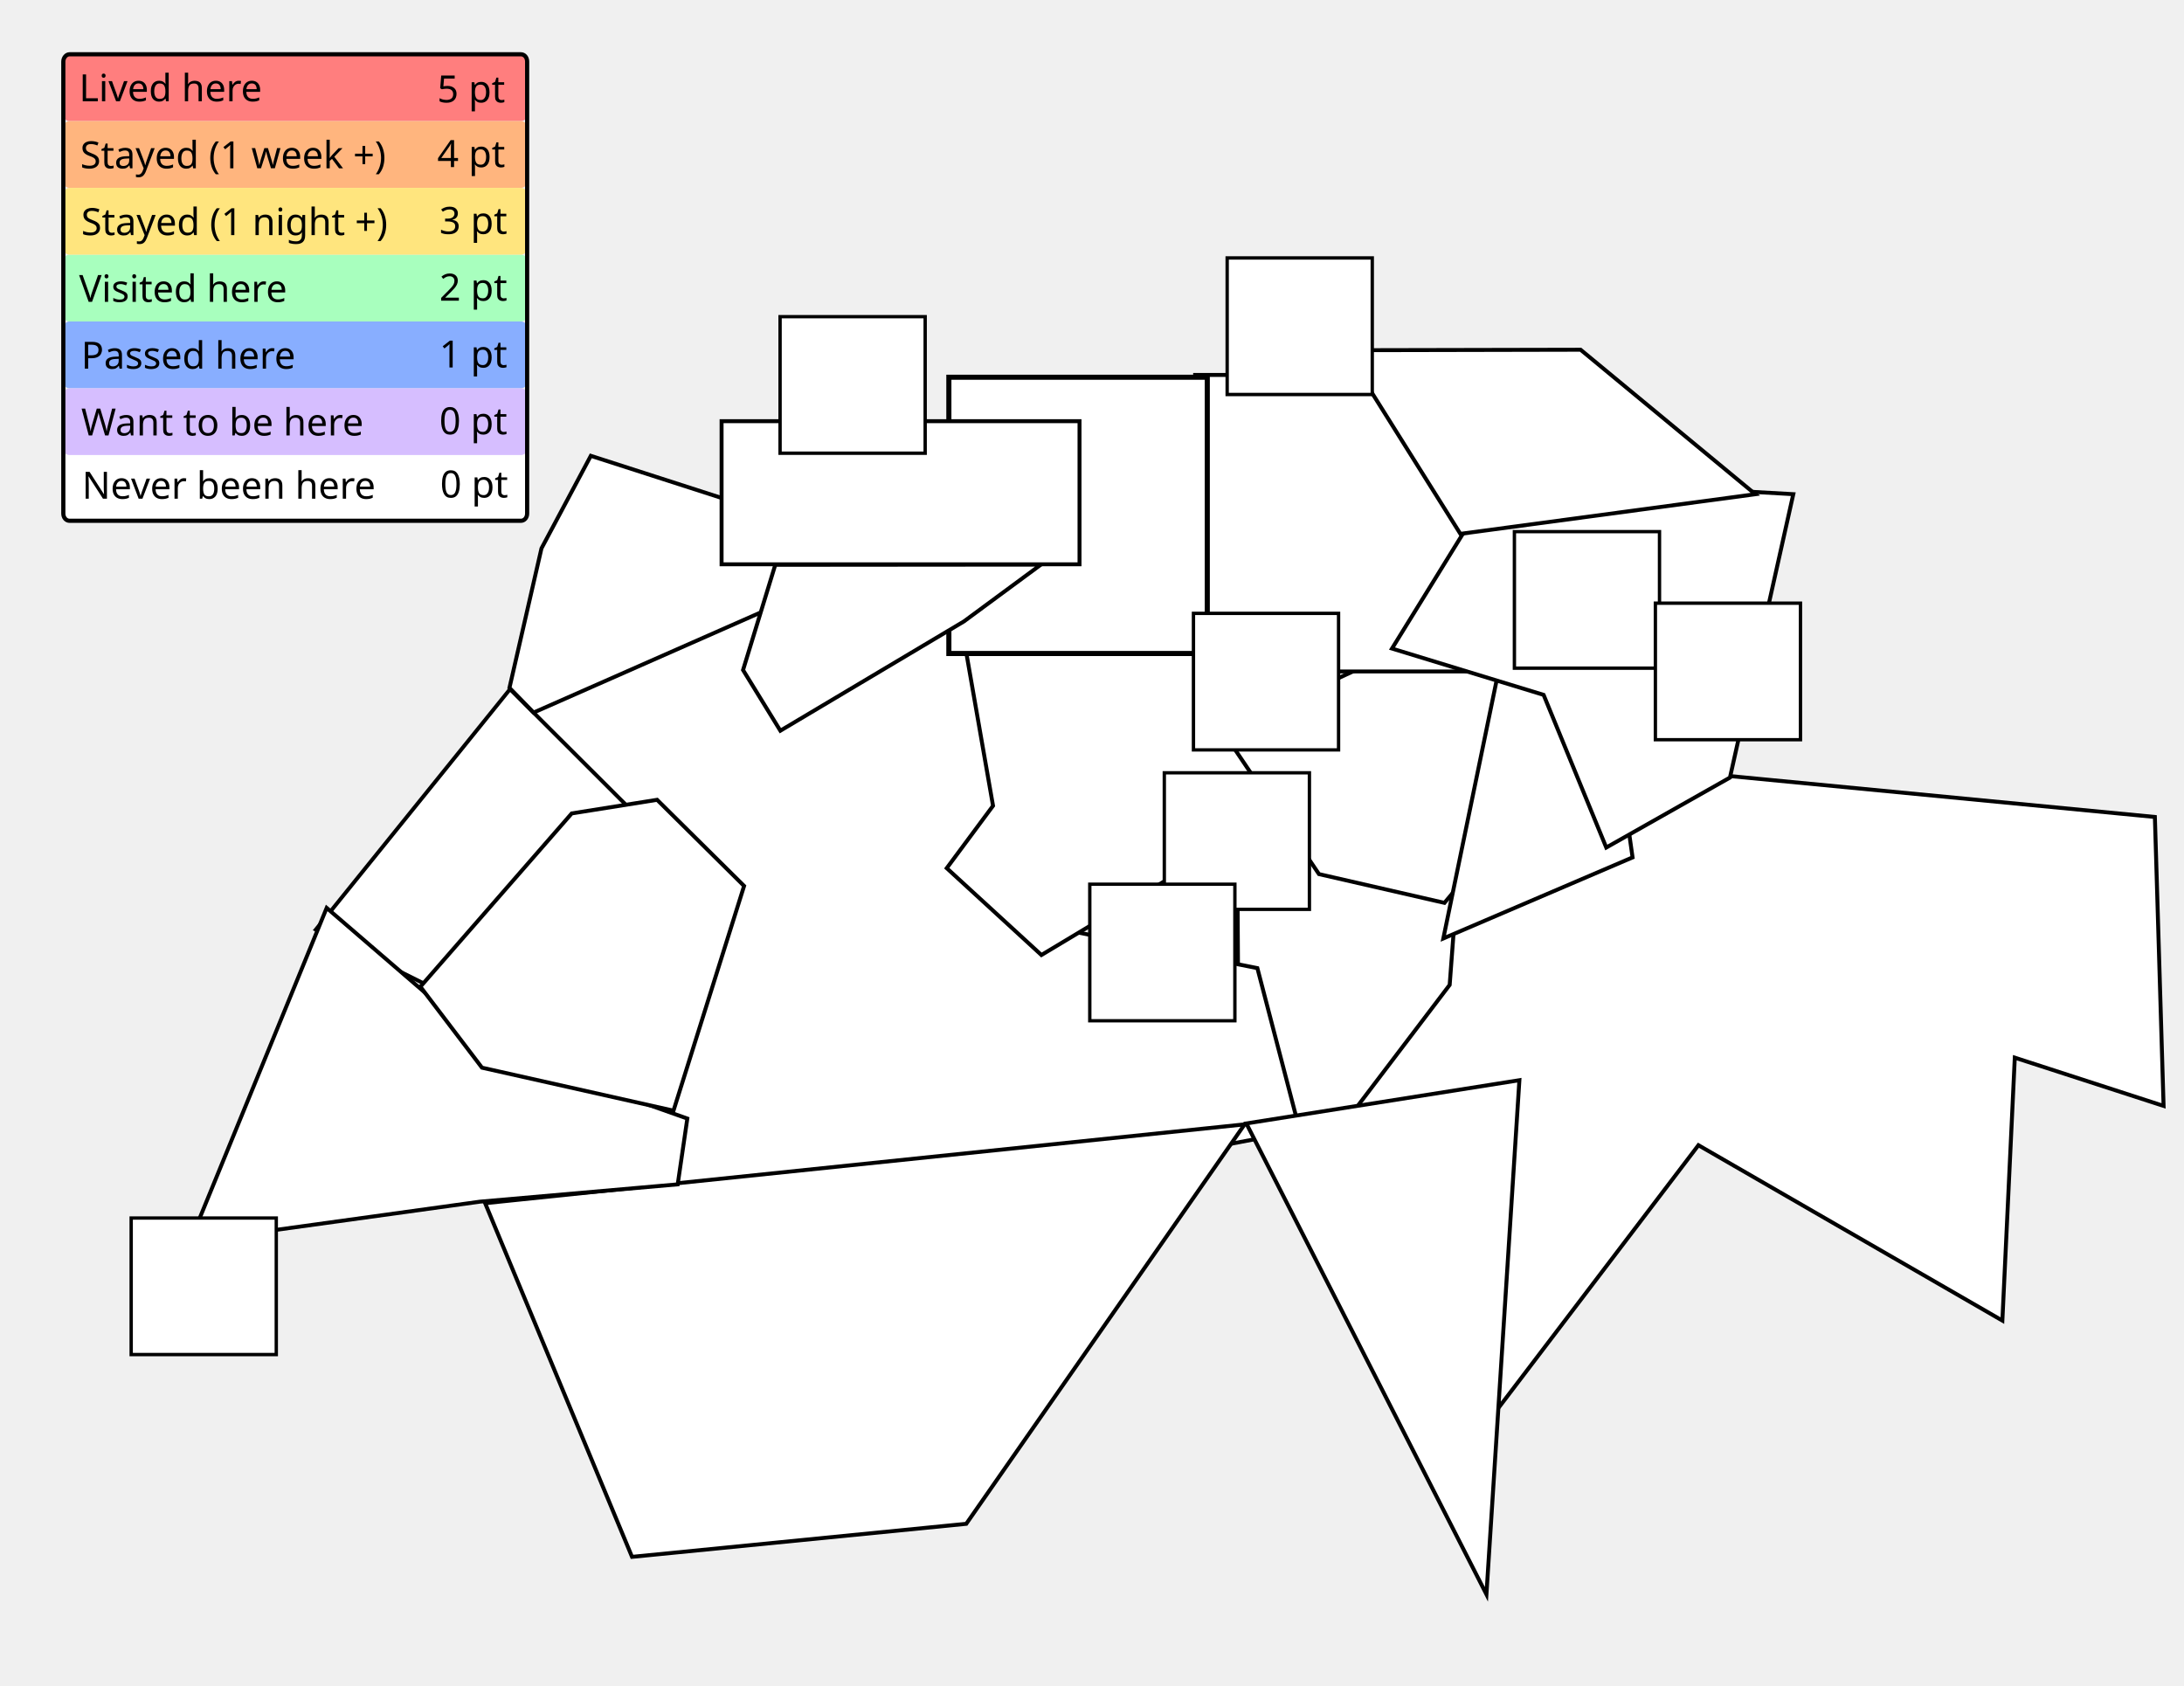
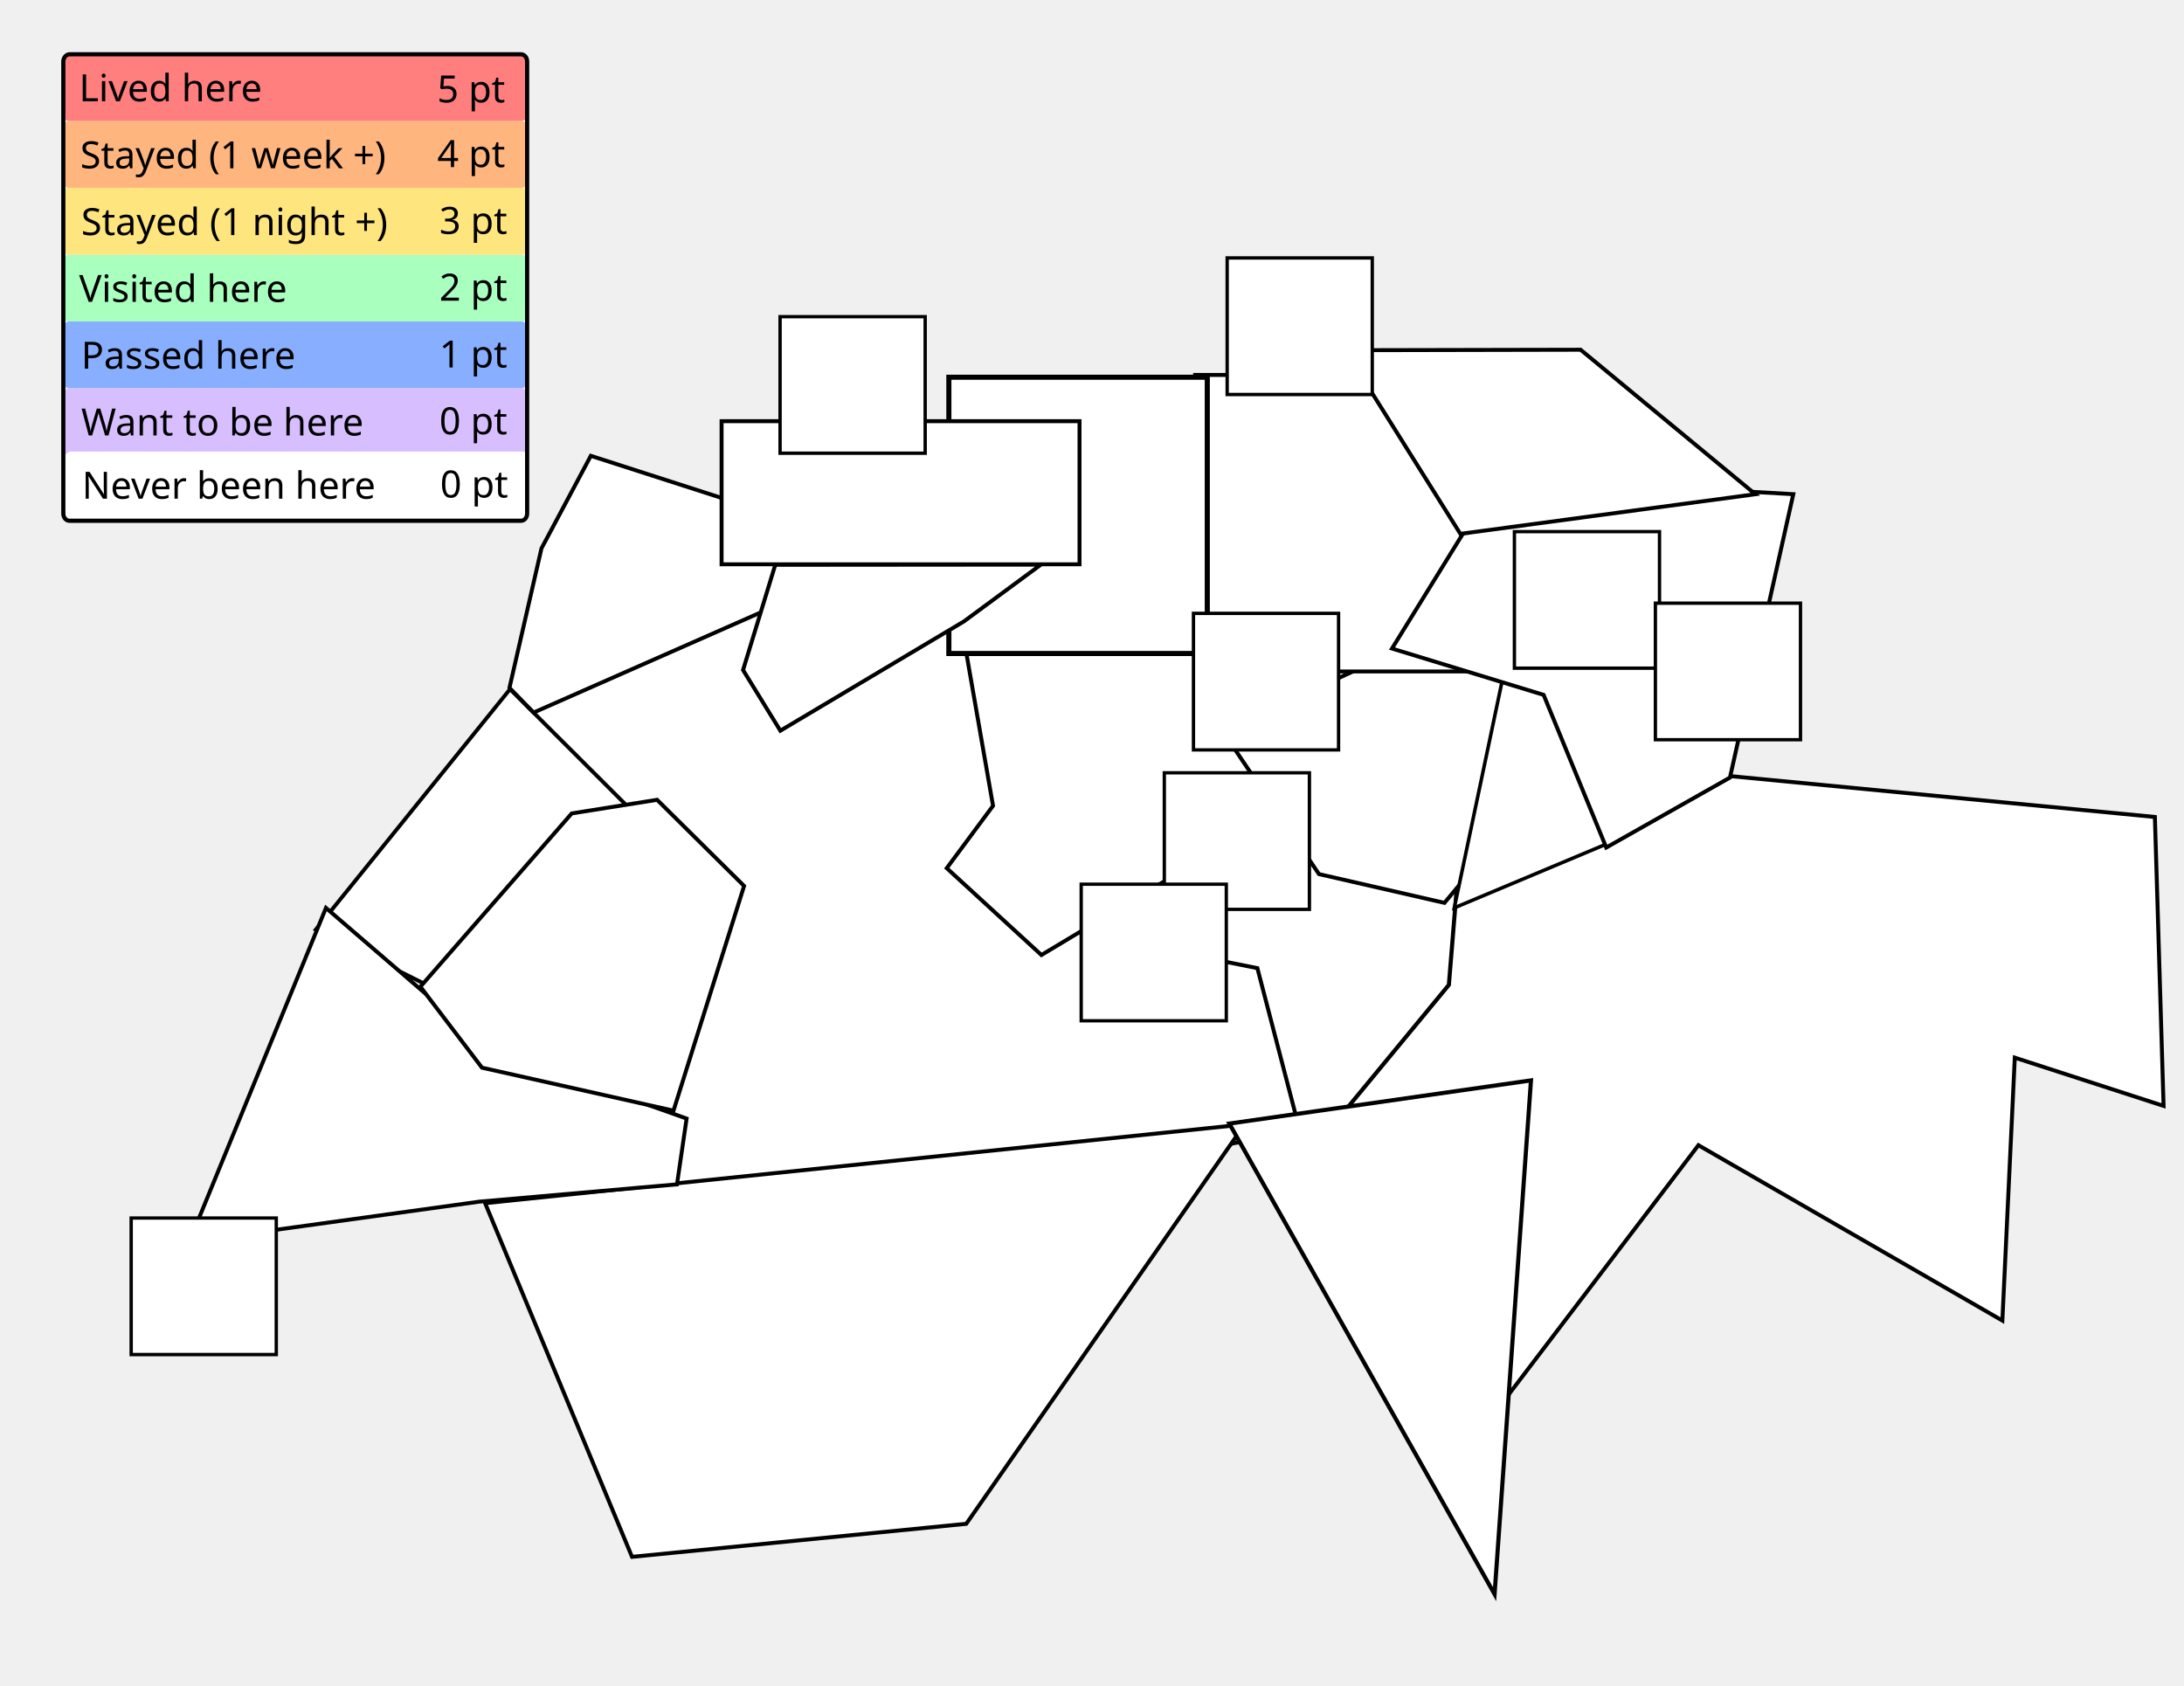
<svg xmlns="http://www.w3.org/2000/svg" width="1618mm" height="1249mm" viewBox="0 0 1618 1249" version="1.1" id="svg5" xml:space="preserve">
  <defs id="defs2" />
  <g id="layer1" transform="matrix(0.9995013,0,0,0.9999951,37.60818,-63.26487)">
    <path style="fill:#ffffff;fill-opacity:1;stroke:#000000;stroke-width:2.924;stroke-dasharray:none;stroke-opacity:1" d="m 1074.511,1104.436 146.753,-192.726 225.287,129.934 9.214,-194.794 110.279,35.742 -6.453,-214.063 -318.478,-30.638 -234.527,112.94 -49.027,131.479 z" id="path3552" />
-     <path style="fill:#ffffff;fill-opacity:1;stroke:#000000;stroke-width:2.924;stroke-dasharray:none;stroke-opacity:1" d="m 880.644,888.011 -1.077,-176.156 55.459,-33.074 108.098,31.351 -6.232,82.799 -79.774,104.933 z" id="path1921" />
+     <path style="fill:#ffffff;fill-opacity:1;stroke:#000000;stroke-width:3.046;stroke-dasharray:none;stroke-opacity:1" d="m 866.641,887.953 -1.17,-176.053 60.216,-33.054 117.371,31.333 -6.767,82.751 -86.617,104.871 z" id="path1921" />
    <path style="fill:#ffffff;fill-opacity:1;stroke:#000000;stroke-width:2.924;stroke-dasharray:none;stroke-opacity:1" d="m 338.684,614.421 39.633,-75.428 176.894,-43.894 153.751,25.975 28.101,184.518 6.197,44.947 151.092,29.976 31.467,120.461 -116.02,21.958 -350.121,35.917 -5.928,-154.468 z" id="path1932" />
    <path style="fill:#ffffff;fill-opacity:1;stroke:#000000;stroke-width:2.924;stroke-dasharray:none;stroke-opacity:1" d="m 734.286,770.795 -70.172,-64.34 34.306,-46.205 -21.402,-122.412 51.759,-20.567 114.64,8.306 60.929,119.74 3.08,21.717 z" id="path1928" />
    <path style="fill:#ffffff;fill-opacity:1;stroke:#000000;stroke-width:2.924;stroke-dasharray:none;stroke-opacity:1" d="m 868.669,605.08 113.031,-51.944 115.143,-3.016 -4.059,110.395 -59.765,71.649 -93.021,-21.311 z" id="path1925" />
    <path style="fill:#ffffff;fill-opacity:1;stroke:#000000;stroke-width:2.869;stroke-dasharray:none;stroke-opacity:1" d="m 340.414,573.827 90.346,90.131 -152.445,128.822 -81.854,-40.817 z" id="path1880" />
    <path style="fill:#ffffff;fill-opacity:1;stroke:#000000;stroke-width:2.924;stroke-dasharray:none;stroke-opacity:1" d="M 321.959,954.669 430.837,1216.686 678.58,1192.204 884.905,896.269 Z" id="path233" />
-     <path style="fill:#ffffff;fill-opacity:1;stroke:#000000;stroke-width:2.924;stroke-dasharray:none;stroke-opacity:1" d="m 1032.187,758.52 40.005,-193.643 82.724,10.351 17.541,123.257 z" id="path1918" />
+     <path style="fill:#ffffff;fill-opacity:1;stroke:#000000;stroke-width:2.611;stroke-dasharray:none;stroke-opacity:1" d="m 1040.327,735.854 36.096,-171.148 74.642,9.149 15.828,108.938 z" id="path1918" />
    <rect style="fill:#ffffff;fill-opacity:1;stroke:#000000;stroke-width:2.924;stroke-dasharray:none;stroke-opacity:1" id="rect1891" width="219.677" height="200.853" x="341.052" y="-1049.071" transform="rotate(90)" />
    <path style="fill:#ffffff;fill-opacity:1;stroke:#000000;stroke-width:2.924;stroke-dasharray:none;stroke-opacity:1" d="m 357.902,591.173 218.479,-96.283 -56.106,-55.284 -119.981,-38.639 -36.576,68.585 -23.719,103.306 z" id="path1883" />
-     <path style="fill:#ffffff;fill-opacity:1;stroke:#000000;stroke-width:2.924;stroke-dasharray:none;stroke-opacity:1" d="M 1088.565,863.553 1064.136,1244.466 886.173,895.591 Z" id="path1701" />
-     <path style="fill:#ffffff;fill-opacity:1;stroke:#000000;stroke-width:2.906;stroke-dasharray:none;stroke-opacity:1" d="M 103.216,983.267 318.091,953.542 464.698,940.714 471.833,891.956 325.778,840.341 204.506,735.913 Z" id="path1703" />
+     <path style="fill:#ffffff;fill-opacity:1;stroke:#000000;stroke-width:3.072;stroke-dasharray:none;stroke-opacity:1" d="M 1097.155,863.685 1070.167,1244.336 873.559,895.702 Z" id="path1701" />
+     <path style="fill:#ffffff;fill-opacity:1;stroke:#000000;stroke-width:2.906;stroke-dasharray:none;stroke-opacity:1" d="M 102.686,983.267 317.562,953.542 464.169,940.714 471.304,891.956 325.248,840.341 203.977,735.913 Z" id="path1703" />
    <rect style="fill:#ffffff;fill-opacity:1;stroke:#000000;stroke-width:3.789;stroke-dasharray:none;stroke-opacity:1" id="rect1894" width="204.674" height="191.543" x="342.749" y="-857.222" transform="rotate(90)" />
    <rect style="fill:#ffffff;fill-opacity:1;stroke:#000000;stroke-width:2.484;stroke-dasharray:none;stroke-opacity:1" id="rect1757" width="101.169" height="107.55" x="965.651" y="-167.155" transform="rotate(90)" />
    <path style="fill:#ffffff;fill-opacity:1;stroke:#000000;stroke-width:2.924;stroke-dasharray:none;stroke-opacity:1" d="m 1152.958,691.173 91.679,-51.832 46.952,-209.962 -219.172,-12.334 -78.284,126.709 112.377,34.31 z" id="path1762" />
    <path style="fill:#ffffff;fill-opacity:1;stroke:#000000;stroke-width:2.924;stroke-dasharray:none;stroke-opacity:1" d="m 959.478,322.736 85.342,136.042 218.632,-29.366 -129.522,-107.044 z" id="path1764" />
    <rect style="fill:#ffffff;fill-opacity:1;stroke:#000000;stroke-width:2.484;stroke-dasharray:none;stroke-opacity:1" id="rect1757-7" width="101.169" height="107.55" x="254.37" y="-979.516" transform="rotate(90)" />
    <rect style="fill:#ffffff;fill-opacity:1;stroke:#000000;stroke-width:2.484;stroke-dasharray:none;stroke-opacity:1" id="rect1757-7-5" width="101.169" height="107.55" x="517.684" y="-954.53" transform="rotate(90)" />
    <rect style="fill:#ffffff;fill-opacity:1;stroke:#000000;stroke-width:2.484;stroke-dasharray:none;stroke-opacity:1" id="rect1757-7-5-3" width="101.169" height="107.55" x="635.808" y="-932.924" transform="rotate(90)" />
-     <rect style="fill:#ffffff;fill-opacity:1;stroke:#000000;stroke-width:2.484;stroke-dasharray:none;stroke-opacity:1" id="rect1757-7-5-5" width="101.169" height="107.55" x="718.347" y="-877.683" transform="rotate(90)" />
+     <rect style="fill:#ffffff;fill-opacity:1;stroke:#000000;stroke-width:2.484;stroke-dasharray:none;stroke-opacity:1" id="rect1757-7-5-5" width="101.169" height="107.55" x="718.347" y="-871.33" transform="rotate(90)" />
    <path style="fill:#ffffff;fill-opacity:1;stroke:#000000;stroke-width:2.924;stroke-dasharray:none;stroke-opacity:1" d="m 461.58,886.111 52.323,-166.472 -64.476,-63.823 -63.286,10.084 -112.165,128.388 45.638,59.983 z" id="path1878" />
    <path style="fill:#ffffff;fill-opacity:1;stroke:#000000;stroke-width:2.924;stroke-dasharray:none;stroke-opacity:1" d="m 537.03,481.679 -23.9,77.985 27.651,44.949 136.043,-80.952 57.17,-42.151 z" id="path1888" />
    <rect style="fill:#ffffff;fill-opacity:1;stroke:#000000;stroke-width:2.924;stroke-dasharray:none;stroke-opacity:1" id="rect1886" width="106.025" height="265.307" x="375.309" y="-762.524" transform="rotate(90)" />
    <rect style="fill:#ffffff;fill-opacity:1;stroke:#000000;stroke-width:2.484;stroke-dasharray:none;stroke-opacity:1" id="rect1757-6" width="101.169" height="107.55" x="297.874" y="-648.122" transform="rotate(90)" />
    <rect style="fill:#ffffff;fill-opacity:1;stroke:#000000;stroke-width:2.484;stroke-dasharray:none;stroke-opacity:1" id="rect1757-7-5-6" width="101.169" height="107.55" x="457.13" y="-1192.415" transform="rotate(90)" />
    <rect style="fill:#ffffff;fill-opacity:1;stroke:#000000;stroke-width:2.484;stroke-dasharray:none;stroke-opacity:1" id="rect1757-7-5-2" width="101.169" height="107.55" x="510.132" y="-1296.913" transform="rotate(90)" />
    <g id="Layer_4" transform="matrix(1.547917,0,0,1.546389,-74.13021,-1043.94)">
-       <path class="st1" d="M 56.9,933.1 H 273 c 1.7,0 3,1.3 3,3 v 26 c 0,1.7 -1.3,3 -3,3 H 56.9 c -1.7,0 -3,-1.3 -3,-3 v -26 c 0,-1.6 1.4,-3 3,-3 z" id="path2146" style="fill:#ffffff" />
      <path class="st2" d="M 56.9,870 H 273 c 1.7,0 3,1.3 3,3 v 26 c 0,1.7 -1.3,3 -3,3 H 56.9 c -1.7,0 -3,-1.3 -3,-3 v -26 c 0,-1.6 1.4,-3 3,-3 z" id="path2148" style="fill:#88aeff" />
      <path class="st3" d="M 56.9,742 H 273 c 1.7,0 3,1.3 3,3 v 26 c 0,1.7 -1.3,3 -3,3 H 56.9 c -1.7,0 -3,-1.3 -3,-3 v -26 c 0,-1.6 1.4,-3 3,-3 z" id="path2150" style="fill:#ff7e7e" />
      <path class="st4" d="M 56.9,838 H 273 c 1.7,0 3,1.3 3,3 v 26 c 0,1.7 -1.3,3 -3,3 H 56.9 c -1.7,0 -3,-1.3 -3,-3 v -26 c 0,-1.6 1.4,-3 3,-3 z" id="path2152" style="fill:#a8ffbe" />
      <path class="st5" d="M 56.9,774 H 273 c 1.7,0 3,1.3 3,3 v 26 c 0,1.7 -1.3,3 -3,3 H 56.9 c -1.7,0 -3,-1.3 -3,-3 v -26 c 0,-1.6 1.4,-3 3,-3 z" id="path2154" style="fill:#ffb57e" />
      <path class="st6" d="M 56.9,902 H 273 c 1.7,0 3,1.3 3,3 v 26 c 0,1.7 -1.3,3 -3,3 H 56.9 c -1.7,0 -3,-1.3 -3,-3 v -26 c 0,-1.6 1.4,-3 3,-3 z" id="path2156" style="fill:#d6beff" />
+       <path class="st6" d="M 57.674,932.319 H 273.774 c 1.7,0 3,1.3 3,3 v 26 c 0,1.7 -1.3,3 -3,3 H 57.674 c -1.7,0 -3,-1.3 -3,-3 v -26 c 0,-1.6 1.4,-3 3,-3 z" id="path2156-3" style="fill:#ffffff;fill-opacity:1" />
      <path class="st7" d="M 56.9,806 H 273 c 1.7,0 3,1.3 3,3 v 26 c 0,1.7 -1.3,3 -3,3 H 56.9 c -1.7,0 -3,-1.3 -3,-3 v -26 c 0,-1.6 1.4,-3 3,-3 z" id="path2158" style="fill:#ffe57e" />
      <path class="st8" d="M 56.9,742 H 273 c 1.7,0 3,1.5 3,3.5 V 962 c 0,2 -1.3,3.5 -3,3.5 H 56.9 c -1.7,0 -3,-1.5 -3,-3.5 V 745.5 c 0,-1.9 1.4,-3.5 3,-3.5 z" id="path2160" style="fill:none;stroke:#000000;stroke-width:2;stroke-miterlimit:10" />
      <path class="st9" d="m 64.4,749.6 h 90.2 c 1.7,0 3,1.3 3,3 v 10.6 c 0,1.7 -1.3,3 -3,3 H 64.4 c -1.7,0 -3,-1.3 -3,-3 v -10.6 c 0,-1.6 1.4,-3 3,-3 z" id="path2162" style="fill:none" />
      <text transform="translate(61.4438,764.5048)" class="st10 st11" id="text2164" style="font-size:18px;font-family:ArialRoundedMTBold">Lived here</text>
      <path class="st9" d="m 65,781.8 h 117.9 c 1.7,0 3,1.3 3,3 v 10.6 c 0,1.7 -1.3,3 -3,3 H 65 c -1.7,0 -3,-1.3 -3,-3 v -10.6 c 0,-1.6 1.4,-3 3,-3 z" id="path2166" style="fill:none" />
      <text transform="translate(61.9937,796.6229)" class="st10 st11" id="text2168" style="font-size:18px;font-family:ArialRoundedMTBold">Stayed (1 week +)</text>
      <path class="st9" d="m 65.4,813.8 h 117.9 c 1.7,0 3,1.3 3,3 v 10.6 c 0,1.7 -1.3,3 -3,3 H 65.4 c -1.7,0 -3,-1.3 -3,-3 v -10.6 c 0,-1.6 1.4,-3 3,-3 z" id="path2170" style="fill:none" />
      <text transform="translate(62.4503,828.6221)" class="st10 st11" id="text2172" style="font-size:18px;font-family:ArialRoundedMTBold">Stayed (1 night +)</text>
      <path class="st9" d="m 64.4,845.8 h 117.9 c 1.7,0 3,1.3 3,3 v 10.6 c 0,1.7 -1.3,3 -3,3 H 64.4 c -1.7,0 -3,-1.3 -3,-3 v -10.6 c 0,-1.6 1.4,-3 3,-3 z" id="path2174" style="fill:none" />
      <text transform="translate(61.4503,860.6222)" class="st10 st11" id="text2176" style="font-size:18px;font-family:ArialRoundedMTBold">Visited here</text>
-       <path class="st9" d="m 65.4,877.8 h 117.9 c 1.7,0 3,1.3 3,3 v 10.6 c 0,1.7 -1.3,3 -3,3 H 65.4 c -1.7,0 -3,-1.3 -3,-3 v -10.6 c 0,-1.6 1.4,-3 3,-3 z" id="path2178" style="fill:none" />
+       <path class="st9" d="m 65.4,877.8 c -58.996,45 -543.214,284.665 117.9,0 1.562,-0.672 3,1.3 3,3 v 10.6 c 0,1.7 -1.3,3 -3,3 H 65.4 c -1.7,0 -3,-1.3 -3,-3 v -10.6 c 0,-1.6 4.272,-3.971 3,-3 z" id="path2178" style="fill:none" />
      <text transform="translate(62.4503,892.6222)" class="st10 st11" id="text2180" style="font-size:18px;font-family:ArialRoundedMTBold">Passed here</text>
-       <path class="st9" d="m 65.4,909.8 h 165.5 c 1.7,0 3,1.3 3,3 v 10.6 c 0,1.7 -1.3,3 -3,3 H 65.4 c -1.7,0 -3,-1.3 -3,-3 v -10.6 c 0,-1.6 1.4,-3 3,-3 z" id="path2182" style="fill:none" />
+       <path class="st9" d="m 65.4,909.8 h 165.5 c 1.7,0 3,1.3 3,3 v 10.6 c 0,1.7 -4.296,1.9 -3,3 159.03,135.015 171.005,177.337 -165.5,0 -1.504,-0.793 -3,-1.3 -3,-3 v -10.6 c 0,-1.6 1.4,-3 3,-3 z" id="path2182" style="fill:none" />
      <text transform="translate(62.4503,924.6222)" class="st10 st11" id="text2184" style="font-size:18px;font-family:ArialRoundedMTBold">Want to be here</text>
-       <path class="st9" d="m 65.8,940.1 h 165.5 c 1.7,0 3,1.3 3,3 v 10.6 c 0,1.7 -1.3,3 -3,3 H 65.8 c -1.7,0 -3,-1.3 -3,-3 v -10.6 c 0,-1.6 1.4,-3 3,-3 z" id="path2186" style="fill:none" />
+       <path class="st9" d="m 65.8,940.1 c 593.856,665.061 1221.853,1372.271 165.5,0 -1.037,-1.348 3,1.3 3,3 v 10.6 c 0,1.7 -1.3,3 -3,3 H 65.8 c -1.7,0 -3,-1.3 -3,-3 v -10.6 c 0,-1.6 1.934,-4.194 3,-3 z" id="path2186" style="fill:none" />
      <text transform="translate(62.8503,954.9222)" class="st10 st11" id="text2188" style="font-size:18px;font-family:ArialRoundedMTBold">Never been here</text>
      <path class="st9" d="m 210.7,939.5 h 53.4 c 1.7,0 3,1.3 3,3 v 10.6 c 0,1.7 -1.3,3 -3,3 h -53.4 c -1.7,0 -3,-1.3 -3,-3 v -10.6 c 0,-1.6 1.4,-3 3,-3 z" id="path2190" style="fill:none" />
      <text transform="translate(234.354,954.3421)" class="st10 st11" id="text2192" style="font-size:18px;font-family:ArialRoundedMTBold">0 pt</text>
      <path class="st9" d="m 209.3,750.2 h 53.4 c 1.7,0 3,1.3 3,3 v 10.6 c 0,1.7 -1.3,3 -3,3 h -53.4 c -1.7,0 -3,-1.3 -3,-3 v -10.6 c 0,-1.6 1.4,-3 3,-3 z" id="path2194" style="fill:none" />
      <text transform="translate(232.9265,765.0421)" class="st10 st11" id="text2196" style="font-size:18px;font-family:ArialRoundedMTBold">5 pt</text>
      <path class="st9" d="m 209.3,781.2 h 53.4 c 1.7,0 3,1.3 3,3 v 10.6 c 0,1.7 -1.3,3 -3,3 h -53.4 c -1.7,0 -3,-1.3 -3,-3 v -10.6 c 0,-1.6 1.4,-3 3,-3 z" id="path2198" style="fill:none" />
      <text transform="translate(232.954,796.0421)" class="st10 st11" id="text2200" style="font-size:18px;font-family:ArialRoundedMTBold">4 pt</text>
      <path class="st9" d="m 210.3,813.2 h 53.4 c 1.7,0 3,1.3 3,3 v 10.6 c 0,1.7 -1.3,3 -3,3 h -53.4 c -1.7,0 -3,-1.3 -3,-3 v -10.6 c 0,-1.6 1.4,-3 3,-3 z" id="path2202" style="fill:none" />
      <text transform="translate(233.954,828.0421)" class="st10 st11" id="text2204" style="font-size:18px;font-family:ArialRoundedMTBold">3 pt</text>
      <path class="st9" d="m 210.3,845.2 h 53.4 c 1.7,0 3,1.3 3,3 v 10.6 c 0,1.7 -1.3,3 -3,3 h -53.4 c -1.7,0 -3,-1.3 -3,-3 v -10.6 c 0,-1.6 1.4,-3 3,-3 z" id="path2206" style="fill:none" />
      <text transform="translate(233.954,860.0421)" class="st10 st11" id="text2208" style="font-size:18px;font-family:ArialRoundedMTBold">2 pt</text>
      <path class="st9" d="m 210.3,877.2 h 53.4 c 1.7,0 3,1.3 3,3 v 10.6 c 0,1.7 -1.3,3 -3,3 h -53.4 c -1.7,0 -3,-1.3 -3,-3 v -10.6 c 0,-1.6 1.4,-3 3,-3 z" id="path2210" style="fill:none" />
      <text transform="translate(233.954,892.0421)" class="st10 st11" id="text2212" style="font-size:18px;font-family:ArialRoundedMTBold">1 pt</text>
      <path class="st9" d="m 210.3,909.2 h 53.4 c 1.7,0 3,1.3 3,3 v 10.6 c 0,1.7 -1.3,3 -3,3 h -53.4 c -1.7,0 -3,-1.3 -3,-3 v -10.6 c 0,-1.6 1.4,-3 3,-3 z" id="path2214" style="fill:none" />
      <text transform="translate(233.954,924.0421)" class="st10 st11" id="text2216" style="font-size:18px;font-family:ArialRoundedMTBold">0 pt</text>
    </g>
  </g>
</svg>
